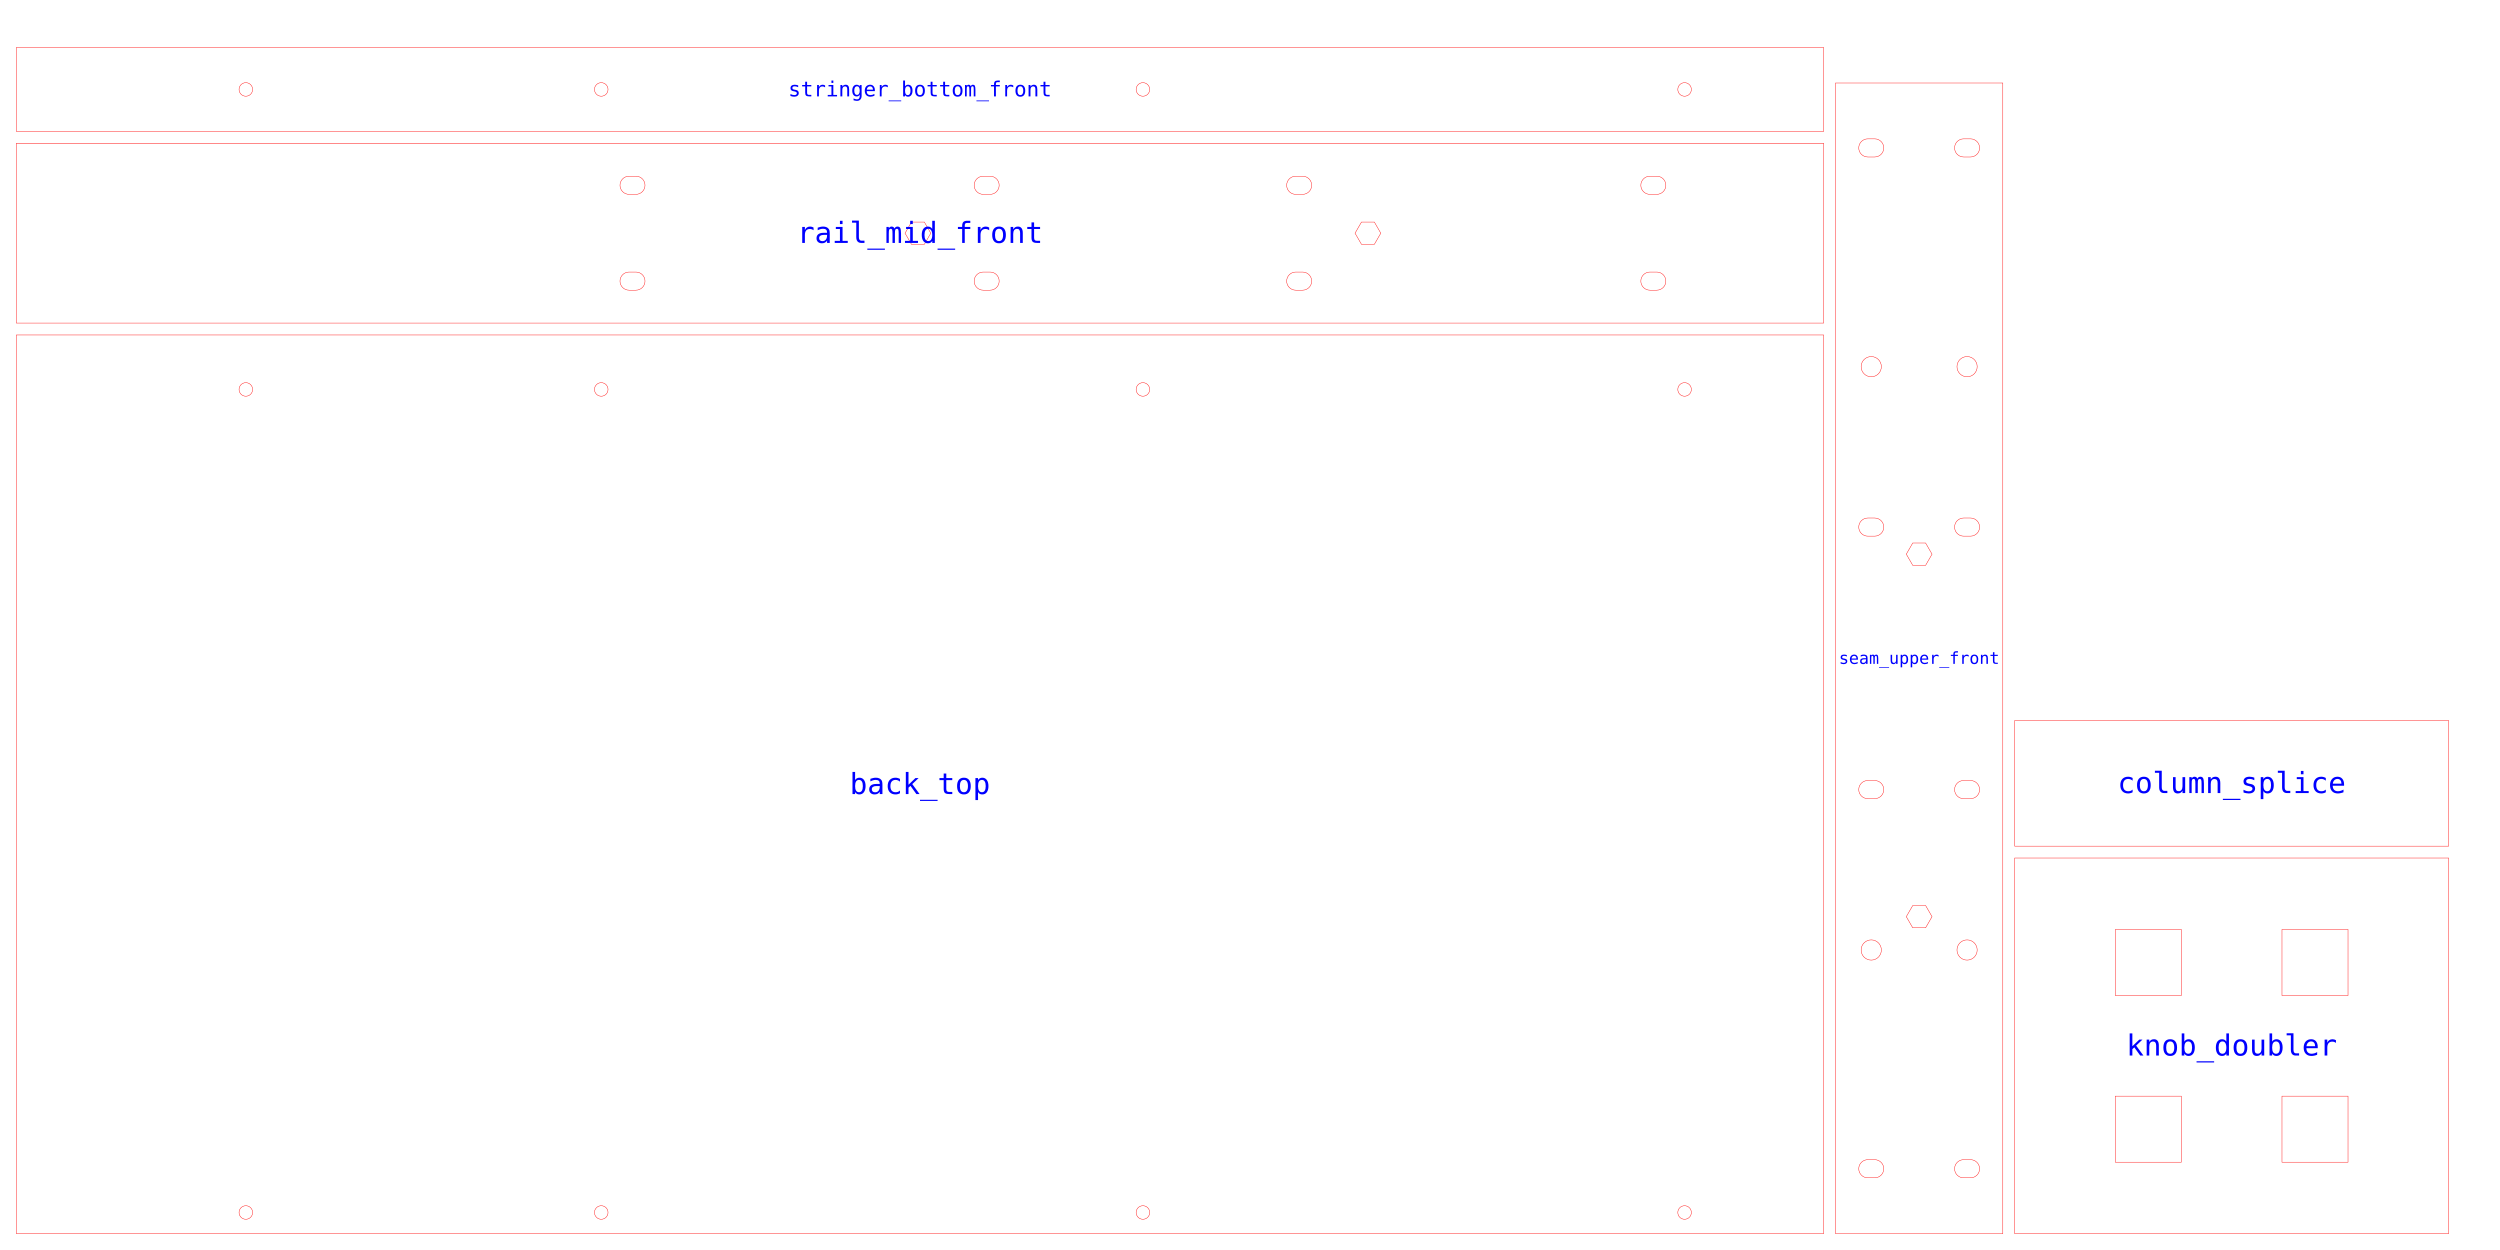
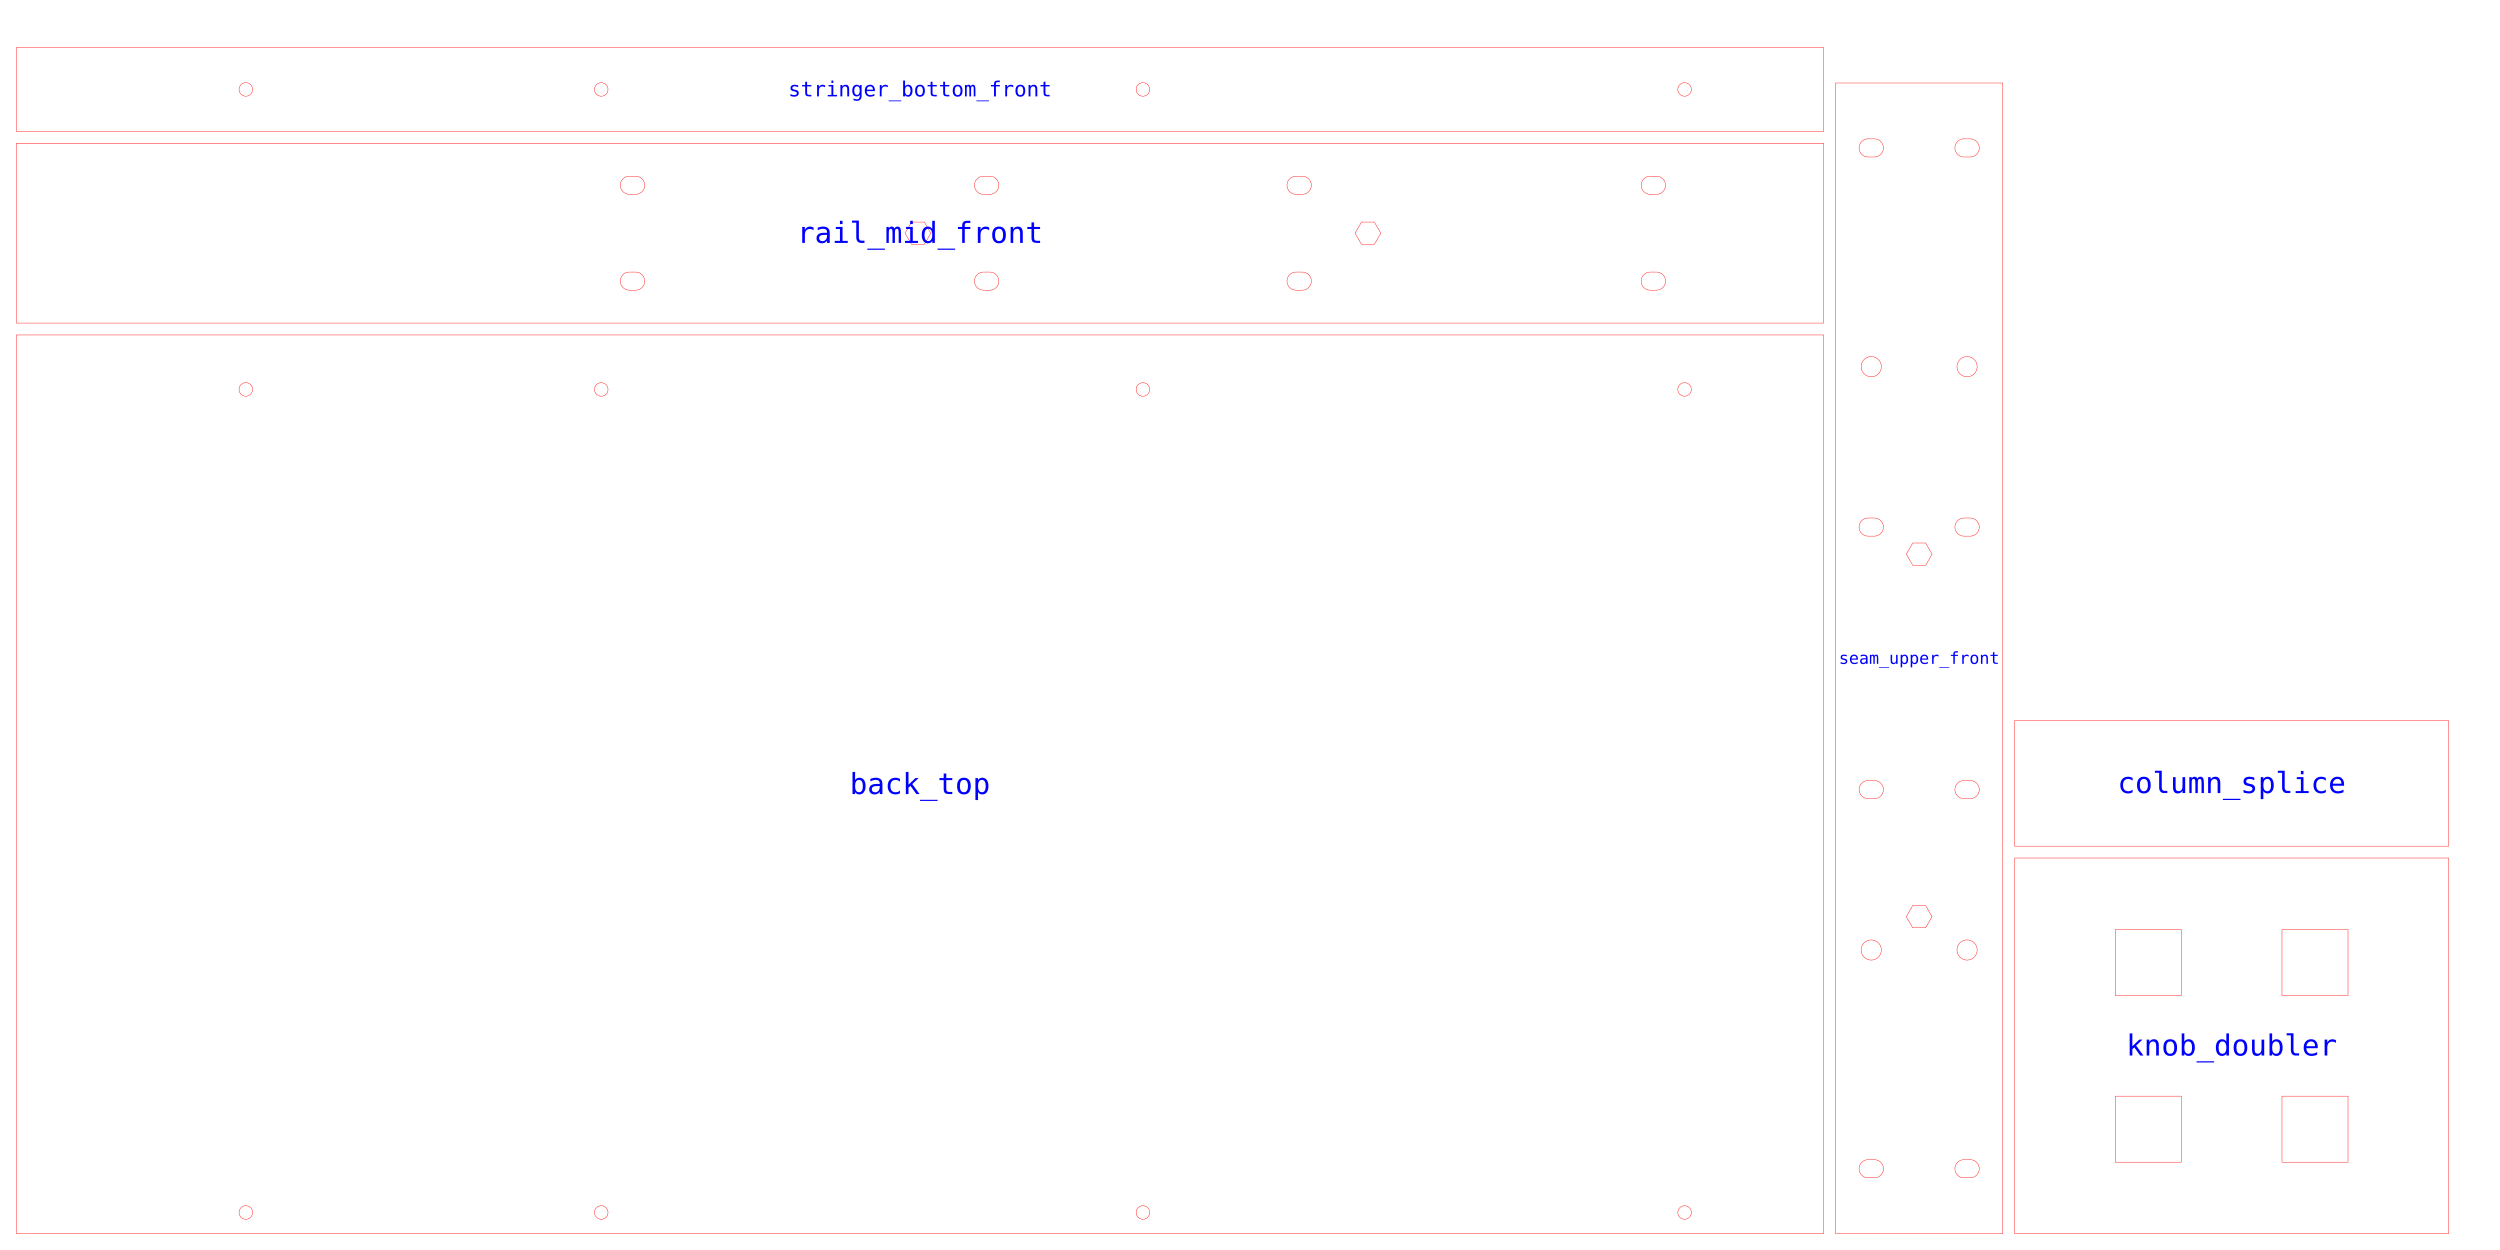
<svg xmlns="http://www.w3.org/2000/svg" width="600.0mm" height="300.0mm" viewBox="0 0 600.0 300.0">
  <g id="cut" fill="none" stroke="#ff0000" stroke-width="0.1">
    <path d="M3.925,296.075 L3.925,80.392 L437.675,80.392 L437.675,296.075 Z" />
    <circle cx="404.3" cy="93.467" r="1.625" />
    <circle cx="274.3" cy="93.467" r="1.625" />
    <circle cx="144.3" cy="93.467" r="1.625" />
    <circle cx="59.0" cy="93.467" r="1.625" />
    <circle cx="404.3" cy="291.0" r="1.625" />
    <circle cx="274.3" cy="291.0" r="1.625" />
    <circle cx="144.3" cy="291.0" r="1.625" />
    <circle cx="59.0" cy="291.0" r="1.625" />
-     <path d="M3.925,77.542 L3.925,34.392 L437.675,34.392 L437.675,77.542 Z M395.975,46.642 L397.625,46.642 A2.175,2.175 0 0 0 397.625,42.292 L395.975,42.292 A2.175,2.175 0 0 0 395.975,46.642 Z M395.975,69.642 L397.625,69.642 A2.175,2.175 0 0 0 397.625,65.292 L395.975,65.292 A2.175,2.175 0 0 0 395.975,69.642 Z M310.975,46.642 L312.625,46.642 A2.175,2.175 0 0 0 312.625,42.292 L310.975,42.292 A2.175,2.175 0 0 0 310.975,46.642 Z M310.975,69.642 L312.625,69.642 A2.175,2.175 0 0 0 312.625,65.292 L310.975,65.292 A2.175,2.175 0 0 0 310.975,69.642 Z M235.975,46.642 L237.625,46.642 A2.175,2.175 0 0 0 237.625,42.292 L235.975,42.292 A2.175,2.175 0 0 0 235.975,46.642 Z M235.975,69.642 L237.625,69.642 A2.175,2.175 0 0 0 237.625,65.292 L235.975,65.292 A2.175,2.175 0 0 0 235.975,69.642 Z M150.975,46.642 L152.625,46.642 A2.175,2.175 0 0 0 152.625,42.292 L150.975,42.292 A2.175,2.175 0 0 0 150.975,46.642 Z M150.975,69.642 L152.625,69.642 A2.175,2.175 0 0 0 152.625,65.292 L150.975,65.292 A2.175,2.175 0 0 0 150.975,69.642 Z M331.389,55.967 L329.844,53.292 L326.756,53.292 L325.211,55.967 L326.756,58.642 L329.844,58.642 Z M223.389,55.967 L221.844,53.292 L218.756,53.292 L217.211,55.967 L218.756,58.642 L221.844,58.642 Z" />
-     <path d="M440.525,296.075 L440.525,19.925 L480.675,19.925 L480.675,296.075 Z M471.275,282.675 L472.925,282.675 A2.175,2.175 0 0 0 472.925,278.325 L471.275,278.325 A2.175,2.175 0 0 0 471.275,282.675 Z M471.275,191.675 L472.925,191.675 A2.175,2.175 0 0 0 472.925,187.325 L471.275,187.325 A2.175,2.175 0 0 0 471.275,191.675 Z M471.275,128.675 L472.925,128.675 A2.175,2.175 0 0 0 472.925,124.325 L471.275,124.325 A2.175,2.175 0 0 0 471.275,128.675 Z M471.275,37.675 L472.925,37.675 A2.175,2.175 0 0 0 472.925,33.325 L471.275,33.325 A2.175,2.175 0 0 0 471.275,37.675 Z M448.275,282.675 L449.925,282.675 A2.175,2.175 0 0 0 449.925,278.325 L448.275,278.325 A2.175,2.175 0 0 0 448.275,282.675 Z M448.275,191.675 L449.925,191.675 A2.175,2.175 0 0 0 449.925,187.325 L448.275,187.325 A2.175,2.175 0 0 0 448.275,191.675 Z M448.275,128.675 L449.925,128.675 A2.175,2.175 0 0 0 449.925,124.325 L448.275,124.325 A2.175,2.175 0 0 0 448.275,128.675 Z M448.275,37.675 L449.925,37.675 A2.175,2.175 0 0 0 449.925,33.325 L448.275,33.325 A2.175,2.175 0 0 0 448.275,37.675 Z M463.689,133.0 L462.144,130.325 L459.056,130.325 L457.511,133.0 L459.056,135.675 L462.144,135.675 Z M463.689,220.0 L462.144,217.325 L459.056,217.325 L457.511,220.0 L459.056,222.675 L462.144,222.675 Z" />
+     <path d="M3.925,77.542 L3.925,34.392 L437.675,34.392 L437.675,77.542 Z M396.05,46.642 L397.55,46.642 A2.175,2.175 0 0 0 397.55,42.292 L396.05,42.292 A2.175,2.175 0 0 0 396.05,46.642 Z M396.05,69.642 L397.55,69.642 A2.175,2.175 0 0 0 397.55,65.292 L396.05,65.292 A2.175,2.175 0 0 0 396.05,69.642 Z M311.05,46.642 L312.55,46.642 A2.175,2.175 0 0 0 312.55,42.292 L311.05,42.292 A2.175,2.175 0 0 0 311.05,46.642 Z M311.05,69.642 L312.55,69.642 A2.175,2.175 0 0 0 312.55,65.292 L311.05,65.292 A2.175,2.175 0 0 0 311.05,69.642 Z M236.05,46.642 L237.55,46.642 A2.175,2.175 0 0 0 237.55,42.292 L236.05,42.292 A2.175,2.175 0 0 0 236.05,46.642 Z M236.05,69.642 L237.55,69.642 A2.175,2.175 0 0 0 237.55,65.292 L236.05,65.292 A2.175,2.175 0 0 0 236.05,69.642 Z M151.05,46.642 L152.55,46.642 A2.175,2.175 0 0 0 152.55,42.292 L151.05,42.292 A2.175,2.175 0 0 0 151.05,46.642 Z M151.05,69.642 L152.55,69.642 A2.175,2.175 0 0 0 152.55,65.292 L151.05,65.292 A2.175,2.175 0 0 0 151.05,69.642 Z M331.389,55.967 L329.844,53.292 L326.756,53.292 L325.211,55.967 L326.756,58.642 L329.844,58.642 Z M223.389,55.967 L221.844,53.292 L218.756,53.292 L217.211,55.967 L218.756,58.642 L221.844,58.642 Z" />
+     <path d="M440.525,296.075 L440.525,19.925 L480.675,19.925 L480.675,296.075 Z M471.35,282.675 L472.85,282.675 A2.175,2.175 0 0 0 472.85,278.325 L471.35,278.325 A2.175,2.175 0 0 0 471.35,282.675 Z M471.35,191.675 L472.85,191.675 A2.175,2.175 0 0 0 472.85,187.325 L471.35,187.325 A2.175,2.175 0 0 0 471.35,191.675 Z M471.35,128.675 L472.85,128.675 A2.175,2.175 0 0 0 472.85,124.325 L471.35,124.325 A2.175,2.175 0 0 0 471.35,128.675 Z M471.35,37.675 L472.85,37.675 A2.175,2.175 0 0 0 472.85,33.325 L471.35,33.325 A2.175,2.175 0 0 0 471.35,37.675 Z M448.35,282.675 L449.85,282.675 A2.175,2.175 0 0 0 449.85,278.325 L448.35,278.325 A2.175,2.175 0 0 0 448.35,282.675 Z M448.35,191.675 L449.85,191.675 A2.175,2.175 0 0 0 449.85,187.325 L448.35,187.325 A2.175,2.175 0 0 0 448.35,191.675 Z M448.35,128.675 L449.85,128.675 A2.175,2.175 0 0 0 449.85,124.325 L448.35,124.325 A2.175,2.175 0 0 0 448.35,128.675 Z M448.35,37.675 L449.85,37.675 A2.175,2.175 0 0 0 449.85,33.325 L448.35,33.325 A2.175,2.175 0 0 0 448.35,37.675 Z M463.689,133.0 L462.144,130.325 L459.056,130.325 L457.511,133.0 L459.056,135.675 L462.144,135.675 Z M463.689,220.0 L462.144,217.325 L459.056,217.325 L457.511,220.0 L459.056,222.675 L462.144,222.675 Z" />
    <circle cx="472.1" cy="228.0" r="2.425" />
    <circle cx="472.1" cy="88.0" r="2.425" />
    <circle cx="449.1" cy="228.0" r="2.425" />
    <circle cx="449.1" cy="88.0" r="2.425" />
    <path d="M483.525,296.075 L483.525,205.925 L587.675,205.925 L587.675,296.075 Z M547.675,278.925 L563.525,278.925 L563.525,263.075 L547.675,263.075 Z M547.675,238.925 L563.525,238.925 L563.525,223.075 L547.675,223.075 Z M507.675,278.925 L523.525,278.925 L523.525,263.075 L507.675,263.075 Z M507.675,238.925 L523.525,238.925 L523.525,223.075 L507.675,223.075 Z" />
    <path d="M3.925,31.542 L3.925,11.392 L437.675,11.392 L437.675,31.542 Z" />
    <circle cx="404.3" cy="21.467" r="1.625" />
    <circle cx="274.3" cy="21.467" r="1.625" />
    <circle cx="144.3" cy="21.467" r="1.625" />
    <circle cx="59.0" cy="21.467" r="1.625" />
    <path d="M587.675,203.075 L483.525,203.075 L483.525,172.925 L587.675,172.925 Z" />
  </g>
  <g id="labels-do-not-cut" fill="#0000ff" font-family="monospace">
    <text x="220.8" y="190.567" font-size="7.0" text-anchor="middle">back_top</text>
    <text x="220.8" y="58.3" font-size="7.0" text-anchor="middle">rail_mid_front</text>
    <text x="460.6" y="159.333" font-size="4.0" text-anchor="middle">seam_upper_front</text>
    <text x="535.6" y="253.333" font-size="7.0" text-anchor="middle">knob_doubler</text>
    <text x="220.8" y="23.133" font-size="5.0" text-anchor="middle">stringer_bottom_front</text>
    <text x="535.6" y="190.333" font-size="7.0" text-anchor="middle">column_splice</text>
  </g>
</svg>
